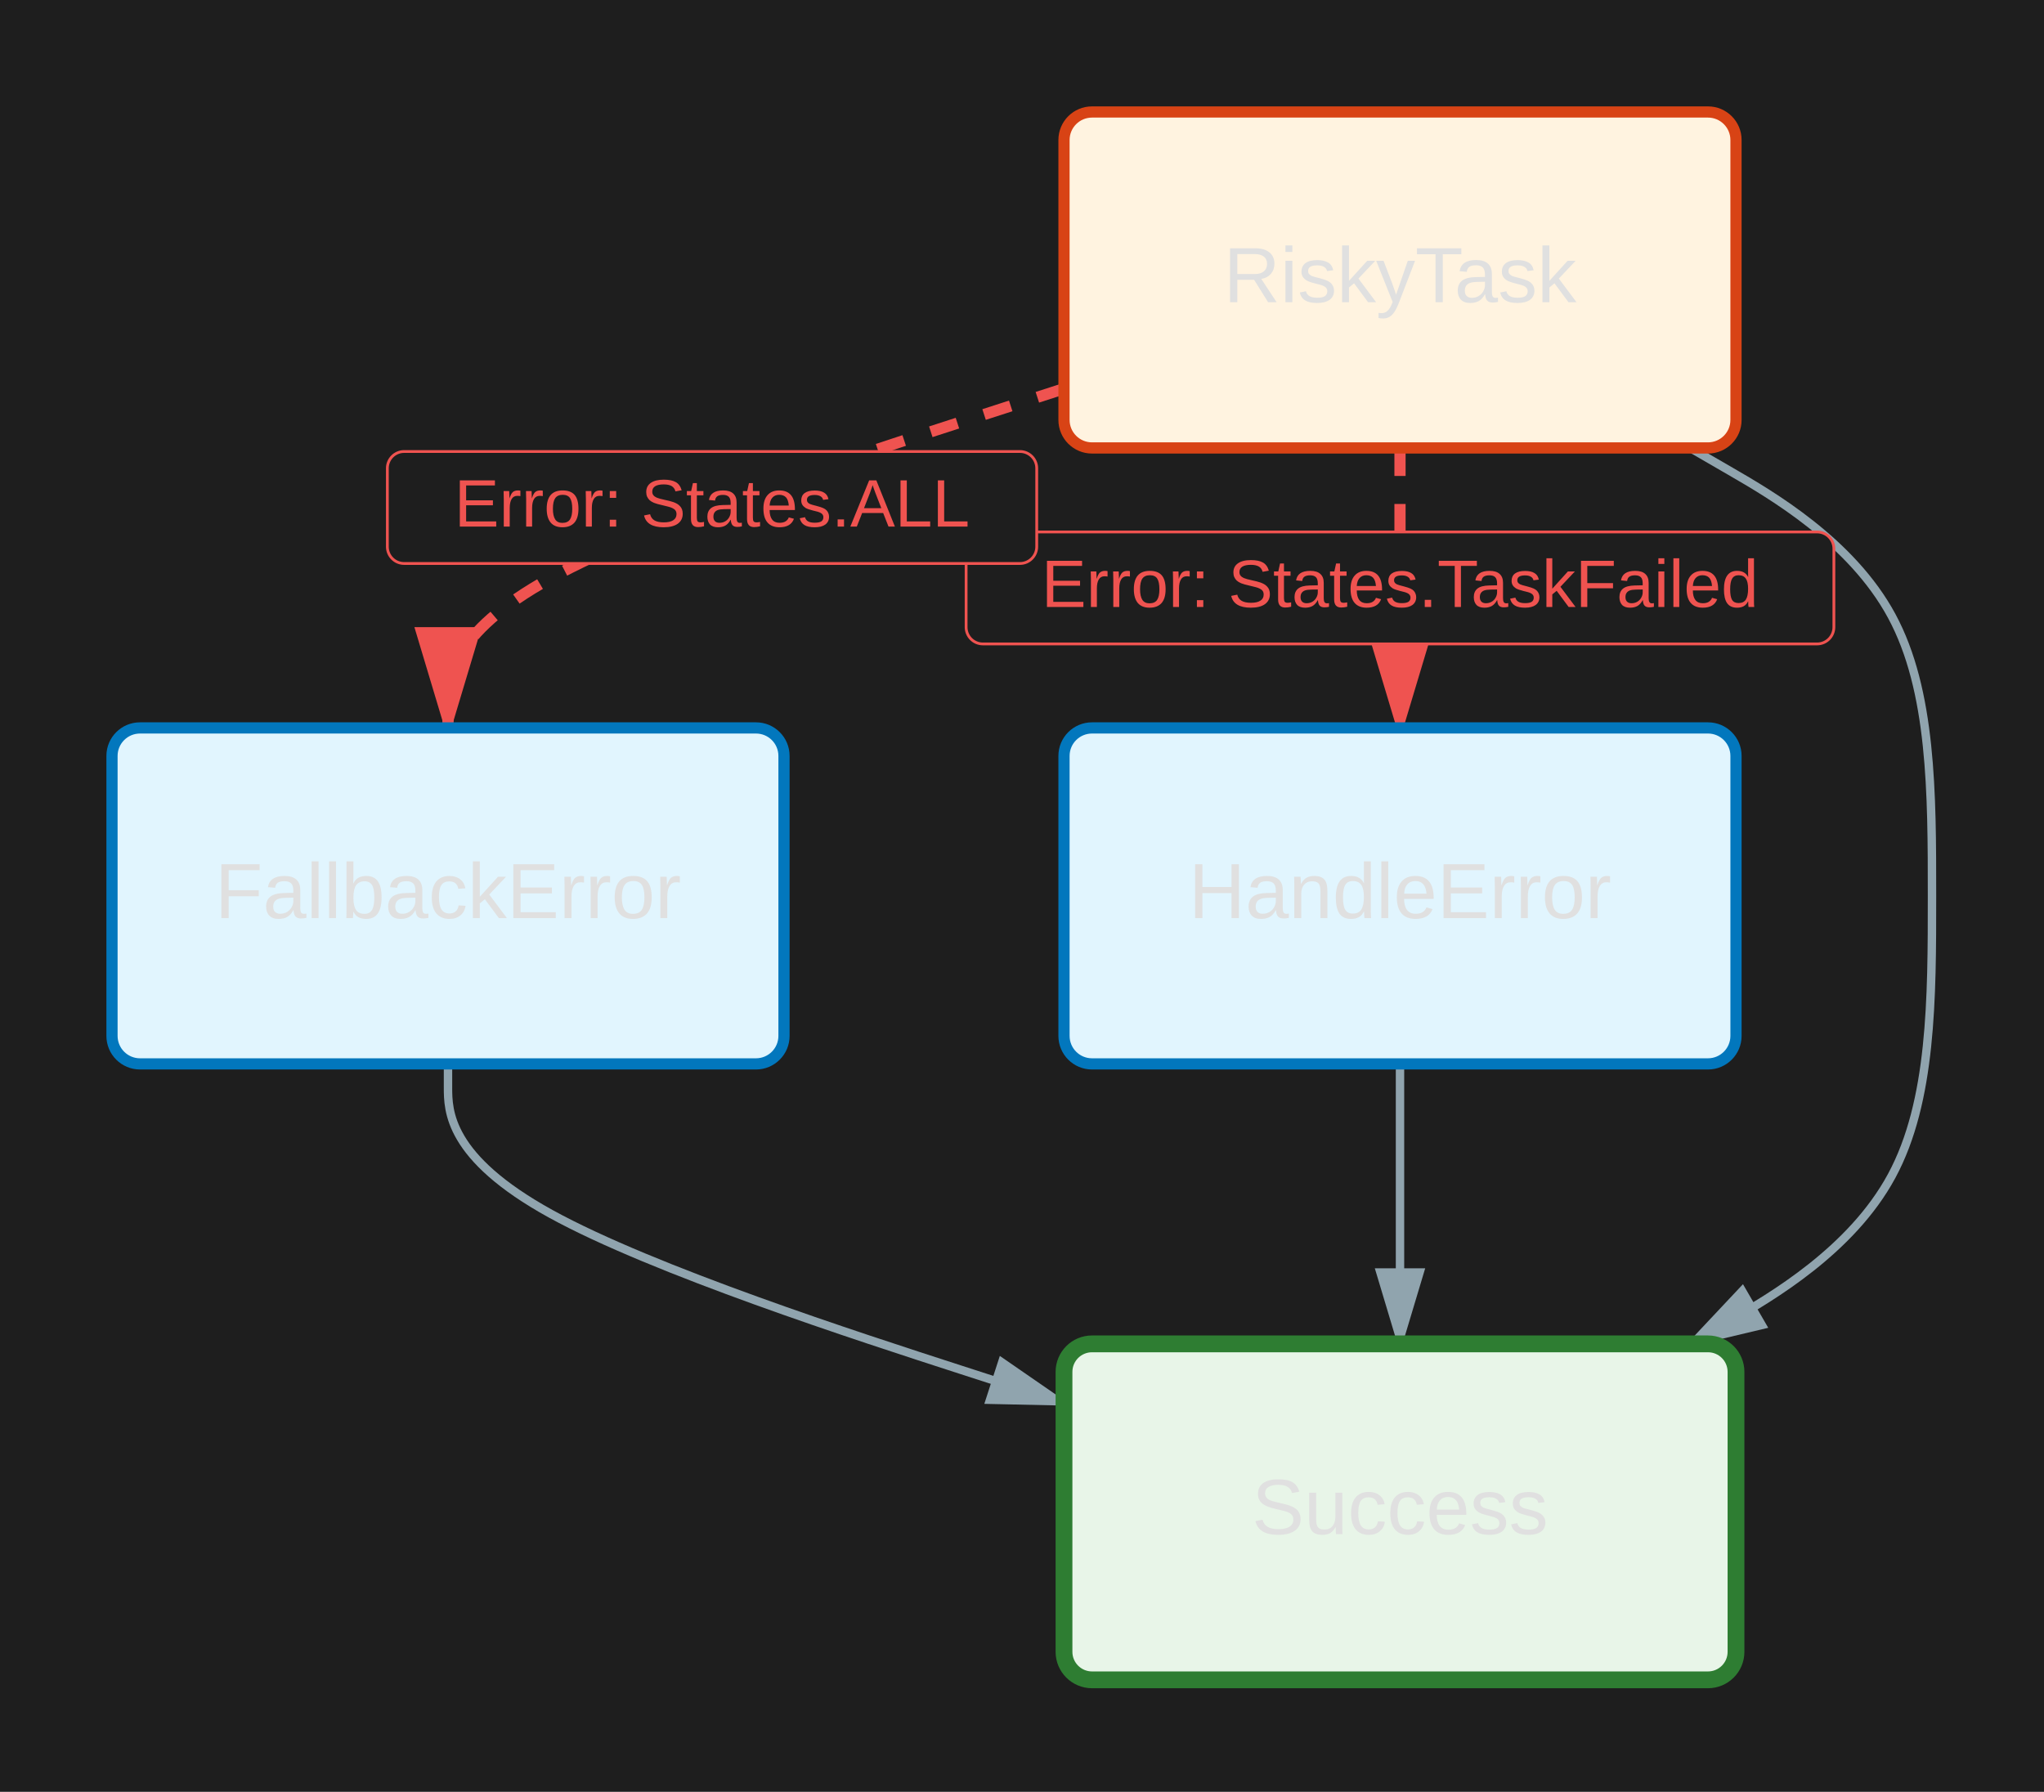
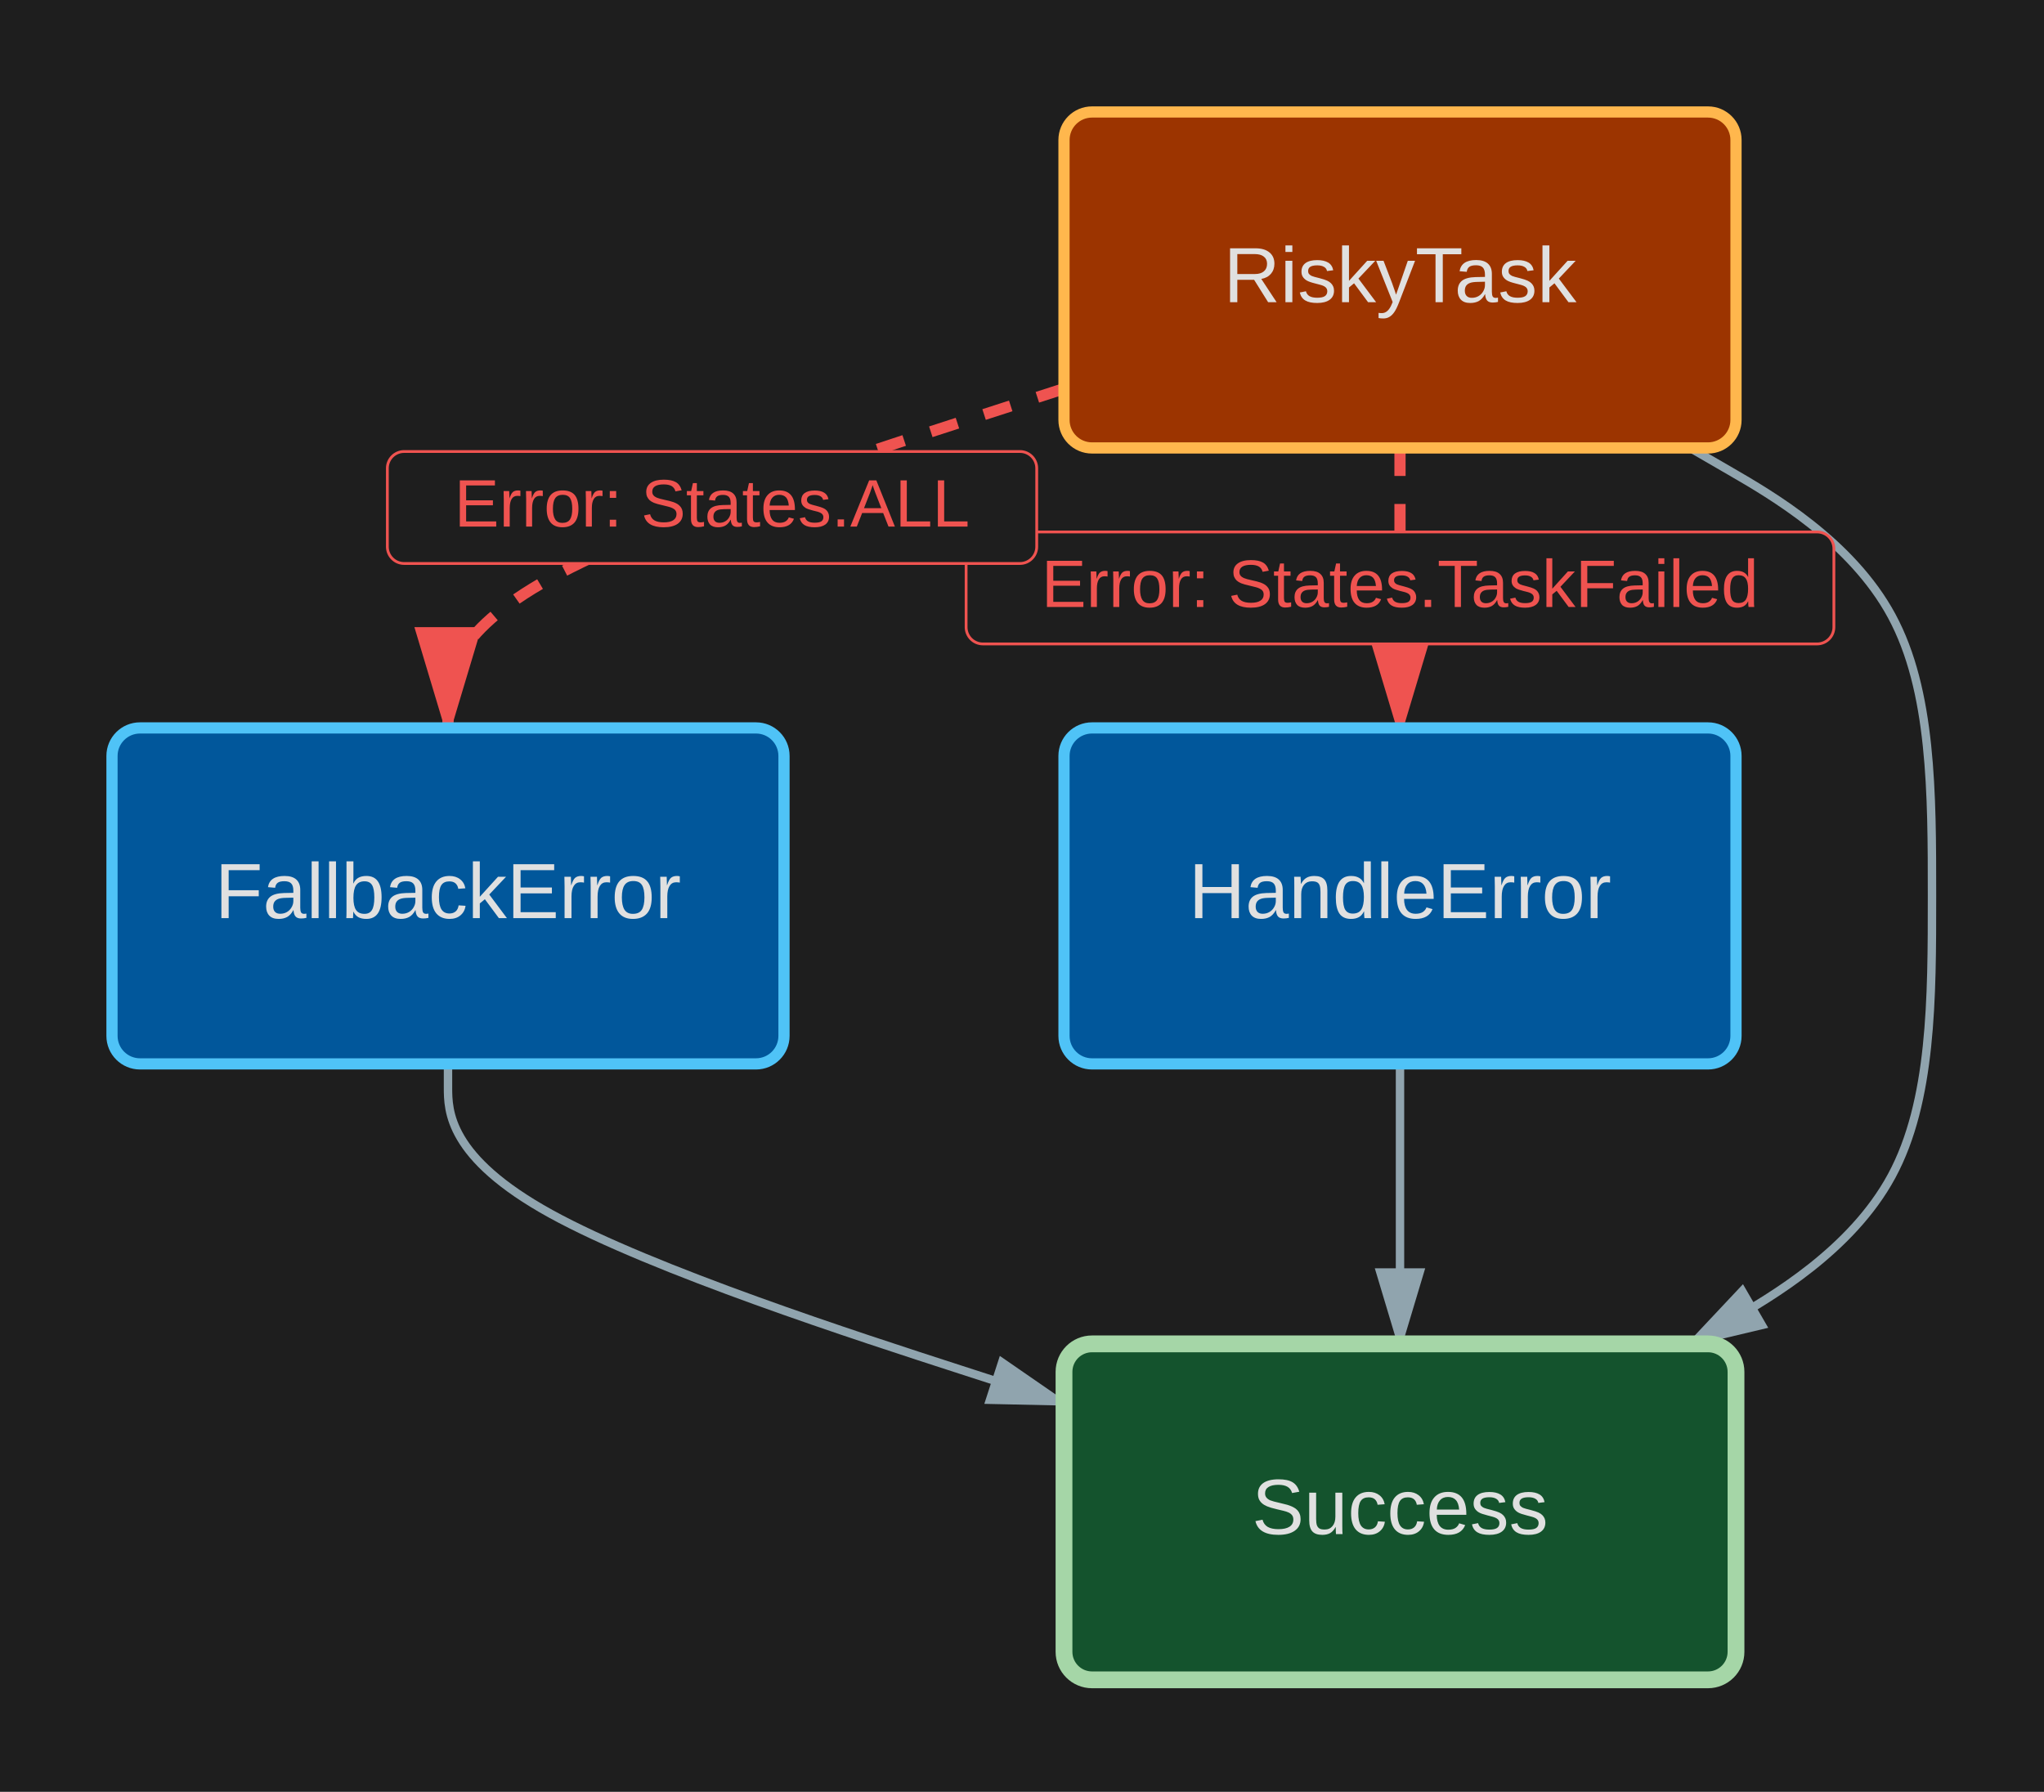
<svg xmlns="http://www.w3.org/2000/svg" width="365" height="320" viewBox="0 0 365 320">
  <rect x="0" y="0" width="365" height="320" fill="#1e1e1e" />
  <defs>
    <marker id="arrowhead-normal" markerWidth="10" markerHeight="10" refX="9" refY="3" orient="auto">
      <polygon points="0 0, 10 3, 0 6" fill="#90a4ae" />
    </marker>
    <marker id="arrowhead-error" markerWidth="10" markerHeight="10" refX="9" refY="3" orient="auto">
      <polygon points="0 0, 10 3, 0 6" fill="#ef5350" />
    </marker>
    <marker id="arrowhead-choice" markerWidth="10" markerHeight="10" refX="9" refY="3" orient="auto">
      <polygon points="0 0, 10 3, 0 6" fill="#ce93d8" />
    </marker>
    <marker id="arrowhead-default" markerWidth="10" markerHeight="10" refX="9" refY="3" orient="auto">
      <polygon points="0 0, 10 3, 0 6" fill="#ba68c8" />
    </marker>
    <marker id="arrowhead-retry" markerWidth="10" markerHeight="10" refX="9" refY="3" orient="auto">
      <polygon points="0 0, 10 3, 0 6" fill="#ffca28" />
    </marker>
  </defs>
  <g class="edges">
    <path d="M301.818,80L309.015,84.167C316.212,88.333,330.606,96.667,337.803,110C345,123.333,345,141.667,345,160C345,178.333,345,196.667,337.803,210C330.606,223.333,316.212,231.667,309.015,235.833L301.818,240" data-edge-id="RiskyTask-&gt;Success#normal#0" fill="none" stroke="#90a4ae" stroke-width="1.5" marker-end="url(#arrowhead-normal)" />
    <path d="M250,80L250,84.167C250,88.333,250,96.667,250,105C250,113.333,250,121.667,250,125.833L250,130" data-edge-id="RiskyTask-&gt;HandleError#error#0" fill="none" stroke="#ef5350" stroke-width="2" marker-end="url(#arrowhead-error)" stroke-dasharray="5,5" />
    <rect x="172.52" y="95" width="154.96" height="20" fill="#1e1e1e" stroke="#ef5350" stroke-width="0.5" rx="3" />
    <text x="250" y="105" text-anchor="middle" dominant-baseline="middle" fill="#ef5350" font-size="12" font-family="Arial, sans-serif">Error: States.TaskFailed</text>
    <path d="M190,69.412L171.667,75.343C153.333,81.275,116.667,93.137,98.333,103.235C80,113.333,80,121.667,80,125.833L80,130" data-edge-id="RiskyTask-&gt;FallbackError#error#0" fill="none" stroke="#ef5350" stroke-width="2" marker-end="url(#arrowhead-error)" stroke-dasharray="5,5" />
    <rect x="69.17" y="80.633" width="115.96" height="20" fill="#1e1e1e" stroke="#ef5350" stroke-width="0.5" rx="3" />
    <text x="127.15" y="90.633" text-anchor="middle" dominant-baseline="middle" fill="#ef5350" font-size="12" font-family="Arial, sans-serif">Error: States.ALL</text>
    <path d="M250,190L250,194.167C250,198.333,250,206.667,250,215C250,223.333,250,231.667,250,235.833L250,240" data-edge-id="HandleError-&gt;Success#normal#0" fill="none" stroke="#90a4ae" stroke-width="1.5" marker-end="url(#arrowhead-normal)" />
    <path d="M80,190L80,194.167C80,198.333,80,206.667,98.333,216.765C116.667,226.863,153.333,238.725,171.667,244.657L190,250.588" data-edge-id="FallbackError-&gt;Success#normal#0" fill="none" stroke="#90a4ae" stroke-width="1.5" marker-end="url(#arrowhead-normal)" />
  </g>
  <g class="containers" />
  <g class="nodes">
    <g class="node node-Task" data-state-id="RiskyTask" data-state-type="Task" transform="translate(250, 50)">
-       <rect x="-60" y="-30" width="120" height="60" rx="5" fill="#fff3e0" stroke="#d84315" stroke-width="2" />
+       <rect x="-60" y="-30" width="120" height="60" rx="5" fill="#9c3400" stroke="#ffb74d" stroke-width="2" />
      <text x="0" y="0" text-anchor="middle" dominant-baseline="middle" fill="#e0e0e0" font-size="14" font-family="Arial, sans-serif">RiskyTask</text>
    </g>
    <g class="node node-Pass" data-state-id="HandleError" data-state-type="Pass" transform="translate(250, 160)">
-       <rect x="-60" y="-30" width="120" height="60" rx="5" fill="#e1f5fe" stroke="#0277bd" stroke-width="2" />
+       <rect x="-60" y="-30" width="120" height="60" rx="5" fill="#01579b" stroke="#4fc3f7" stroke-width="2" />
      <text x="0" y="0" text-anchor="middle" dominant-baseline="middle" fill="#e0e0e0" font-size="14" font-family="Arial, sans-serif">HandleError</text>
    </g>
    <g class="node node-Pass" data-state-id="FallbackError" data-state-type="Pass" transform="translate(80, 160)">
-       <rect x="-60" y="-30" width="120" height="60" rx="5" fill="#e1f5fe" stroke="#0277bd" stroke-width="2" />
+       <rect x="-60" y="-30" width="120" height="60" rx="5" fill="#01579b" stroke="#4fc3f7" stroke-width="2" />
      <text x="0" y="0" text-anchor="middle" dominant-baseline="middle" fill="#e0e0e0" font-size="14" font-family="Arial, sans-serif">FallbackError</text>
    </g>
    <g class="node node-Succeed" data-state-id="Success" data-state-type="Succeed" transform="translate(250, 270)">
-       <rect x="-60" y="-30" width="120" height="60" rx="5" fill="#e8f5e8" stroke="#2e7d32" stroke-width="3" />
+       <rect x="-60" y="-30" width="120" height="60" rx="5" fill="#14532d" stroke="#a5d6a7" stroke-width="3" />
      <text x="0" y="0" text-anchor="middle" dominant-baseline="middle" fill="#e0e0e0" font-size="14" font-family="Arial, sans-serif">Success</text>
    </g>
  </g>
</svg>
